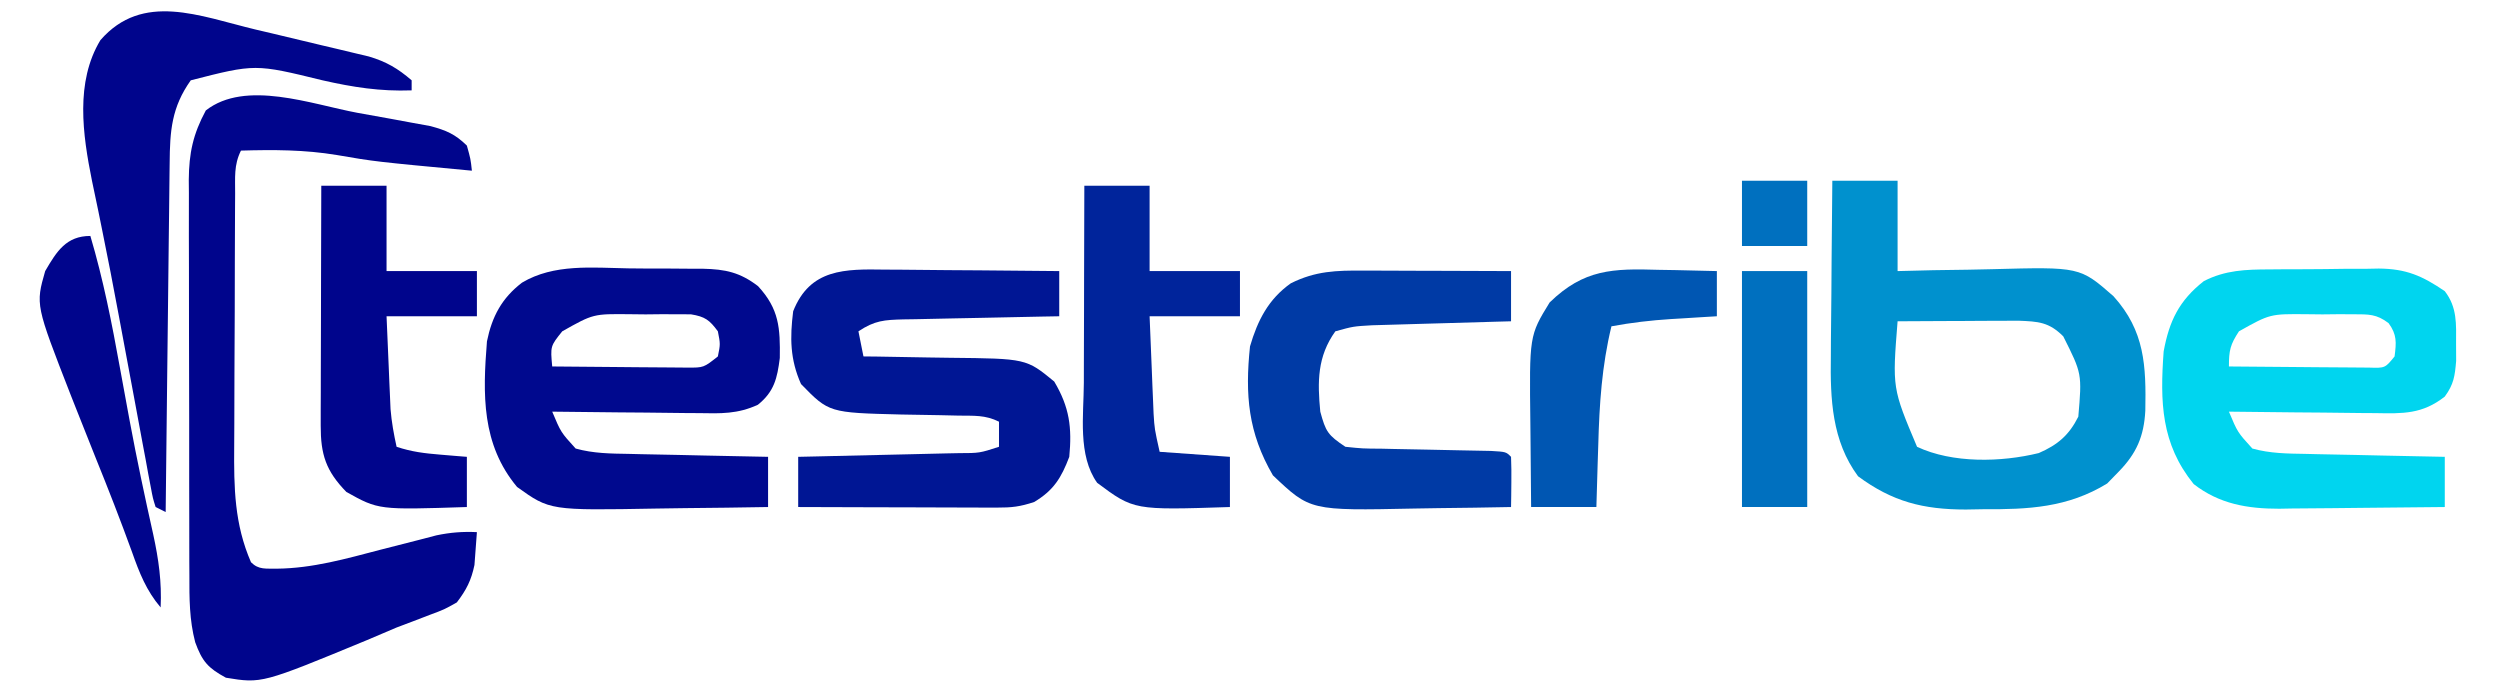
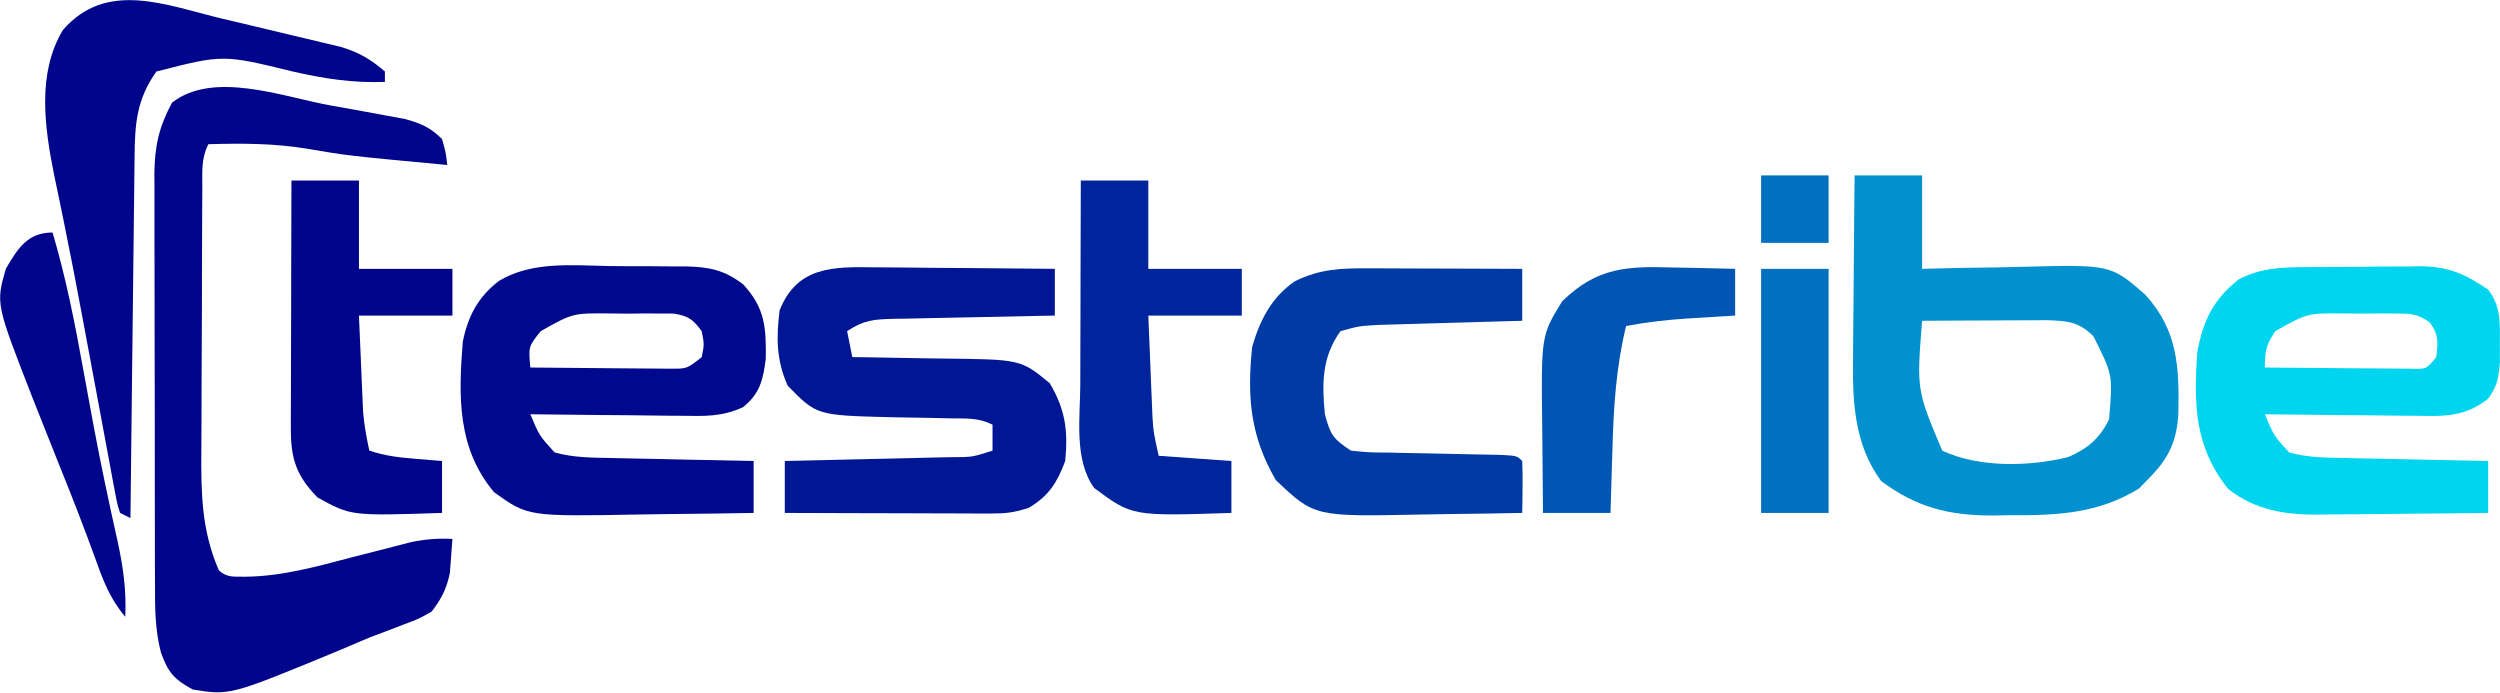
- <svg xmlns="http://www.w3.org/2000/svg" version="1.1" width="498" height="137">
+ <svg xmlns="http://www.w3.org/2000/svg" version="1.1" viewBox="7.88 2.23 481.4 133.33">
  <path d="M0 0 C2.183 0.404 4.369 0.791 6.555 1.178 C7.955 1.436 9.355 1.695 10.754 1.956 C12.638 2.3 12.638 2.3 14.561 2.65 C17.72 3.506 19.469 4.255 21.793 6.526 C22.543 9.213 22.543 9.213 22.793 11.526 C3.486 9.716 3.486 9.716 -4.144 8.401 C-10.514 7.342 -16.765 7.336 -23.207 7.526 C-24.648 10.408 -24.35 12.907 -24.368 16.128 C-24.373 16.806 -24.378 17.484 -24.383 18.183 C-24.397 20.434 -24.404 22.685 -24.41 24.936 C-24.415 26.503 -24.421 28.071 -24.427 29.638 C-24.437 32.931 -24.443 36.224 -24.447 39.517 C-24.452 43.718 -24.476 47.918 -24.505 52.119 C-24.523 55.361 -24.529 58.603 -24.53 61.845 C-24.533 63.392 -24.541 64.939 -24.554 66.487 C-24.619 74.666 -24.52 81.915 -21.207 89.526 C-19.657 91.075 -18.232 90.752 -16.07 90.807 C-8.933 90.736 -2.26 88.821 4.606 87.026 C7.173 86.362 9.742 85.708 12.313 85.057 C14.001 84.617 14.001 84.617 15.722 84.168 C18.527 83.582 20.942 83.396 23.793 83.526 C23.705 84.923 23.597 86.318 23.481 87.713 C23.394 88.879 23.394 88.879 23.305 90.069 C22.665 93.142 21.7 95.027 19.793 97.526 C17.297 98.932 17.297 98.932 14.356 100.026 C13.282 100.438 12.208 100.851 11.102 101.276 C10.01 101.688 8.918 102.101 7.793 102.526 C5.832 103.353 3.874 104.186 1.918 105.026 C-19.055 113.696 -19.055 113.696 -26.207 112.526 C-29.78 110.584 -30.93 109.285 -32.322 105.461 C-33.489 101.025 -33.494 96.685 -33.481 92.122 C-33.486 91.205 -33.491 90.289 -33.497 89.345 C-33.511 86.332 -33.51 83.32 -33.507 80.307 C-33.511 78.204 -33.516 76.101 -33.52 73.998 C-33.528 69.596 -33.527 65.195 -33.522 60.794 C-33.516 55.162 -33.533 49.53 -33.557 43.897 C-33.571 39.557 -33.572 35.216 -33.569 30.875 C-33.57 28.798 -33.575 26.722 -33.585 24.646 C-33.597 21.74 -33.59 18.836 -33.579 15.93 C-33.587 15.078 -33.594 14.226 -33.602 13.348 C-33.555 8.002 -32.756 4.256 -30.207 -0.474 C-22.288 -6.655 -9.139 -1.701 0 0 Z " fill="#00058C" transform="translate(71.20654,22.47412)" />
  <path d="M0 0 C4.29 0 8.58 0 13 0 C13 5.94 13 11.88 13 18 C15.35 17.942 17.7 17.884 20.121 17.824 C22.425 17.785 24.728 17.755 27.032 17.725 C28.62 17.7 30.207 17.666 31.795 17.623 C49.31 17.154 49.31 17.154 56 23 C62.274 29.946 62.51 36.903 62.348 45.805 C62.078 50.918 60.596 54.334 57 58 C56.258 58.763 55.515 59.526 54.75 60.312 C46.908 65.125 39.025 65.494 30 65.438 C28.876 65.457 27.752 65.477 26.594 65.498 C18.091 65.493 11.98 63.942 5.125 58.875 C-0.094 51.814 -0.431 43.458 -0.293 34.961 C-0.289 33.954 -0.284 32.947 -0.28 31.91 C-0.263 28.731 -0.226 25.553 -0.188 22.375 C-0.172 20.204 -0.159 18.034 -0.146 15.863 C-0.114 10.575 -0.062 5.288 0 0 Z M13 28 C11.941 41.313 11.941 41.313 16.875 53 C23.941 56.325 33.646 56.091 41.125 54.25 C44.898 52.61 47.158 50.685 49 47 C49.735 38.432 49.735 38.432 46 31 C43.152 28.152 41.043 28.04 37.067 27.886 C35.402 27.894 35.402 27.894 33.703 27.902 C31.895 27.907 31.895 27.907 30.051 27.912 C28.169 27.925 28.169 27.925 26.25 27.938 C24.98 27.942 23.711 27.947 22.402 27.951 C19.268 27.963 16.134 27.979 13 28 Z " fill="#0091CE" transform="translate(365,36)" />
  <path d="M0 0 C2.555 0.042 5.107 0.041 7.662 0.034 C9.295 0.045 10.929 0.058 12.562 0.073 C13.321 0.073 14.079 0.074 14.861 0.074 C19.37 0.174 22.265 0.788 25.863 3.542 C30.088 8.11 30.283 11.917 30.199 17.858 C29.694 21.889 29.08 24.566 25.833 27.17 C21.812 29.028 18.435 28.919 14.062 28.835 C13.226 28.831 12.39 28.826 11.528 28.822 C8.868 28.805 6.21 28.768 3.551 28.729 C1.743 28.714 -0.065 28.701 -1.873 28.688 C-6.295 28.655 -10.716 28.604 -15.137 28.542 C-13.414 32.655 -13.414 32.655 -10.466 35.891 C-6.963 36.87 -3.482 36.902 0.129 36.956 C1.319 36.985 1.319 36.985 2.533 37.015 C5.06 37.074 7.586 37.121 10.113 37.167 C11.829 37.205 13.545 37.244 15.261 37.284 C19.462 37.38 23.662 37.464 27.863 37.542 C27.863 40.842 27.863 44.142 27.863 47.542 C22.35 47.642 16.837 47.714 11.323 47.762 C9.451 47.782 7.579 47.809 5.707 47.844 C-15.598 48.23 -15.598 48.23 -22.137 43.542 C-29.225 35.052 -28.984 25.095 -28.137 14.542 C-27.133 9.61 -25.185 5.931 -21.149 2.843 C-14.795 -0.948 -7.155 -0.124 0 0 Z M-13.137 12.542 C-15.507 15.496 -15.507 15.496 -15.137 19.542 C-10.919 19.591 -6.702 19.628 -2.484 19.652 C-1.05 19.662 0.385 19.676 1.819 19.693 C3.882 19.717 5.945 19.728 8.008 19.737 C9.249 19.748 10.49 19.758 11.769 19.769 C15.032 19.785 15.032 19.785 17.863 17.542 C18.363 15.085 18.363 15.085 17.863 12.542 C16.194 10.271 15.299 9.613 12.49 9.154 C11.574 9.15 10.658 9.147 9.715 9.144 C8.709 9.14 7.704 9.136 6.668 9.132 C5.618 9.143 4.569 9.155 3.488 9.167 C2.446 9.155 1.405 9.144 0.332 9.132 C-6.949 9.054 -6.949 9.054 -13.137 12.542 Z " fill="#00098E" transform="translate(125.137,53.45801)" />
  <path d="M0 0 C0.775 -0.007 1.551 -0.013 2.35 -0.02 C3.985 -0.03 5.621 -0.035 7.256 -0.035 C9.743 -0.039 12.228 -0.075 14.715 -0.113 C16.31 -0.119 17.905 -0.123 19.5 -0.125 C20.236 -0.139 20.971 -0.154 21.729 -0.169 C27.187 -0.121 30.365 1.26 34.883 4.336 C37.377 7.571 37.151 10.844 37.133 14.836 C37.141 16.522 37.141 16.522 37.148 18.242 C36.886 21.297 36.672 22.879 34.883 25.336 C30.396 28.855 26.529 28.734 21.082 28.629 C20.246 28.625 19.409 28.62 18.548 28.616 C15.888 28.599 13.229 28.562 10.57 28.523 C8.762 28.508 6.954 28.495 5.146 28.482 C0.725 28.449 -3.696 28.398 -8.117 28.336 C-6.394 32.449 -6.394 32.449 -3.446 35.685 C0.057 36.664 3.538 36.696 7.148 36.75 C8.339 36.779 8.339 36.779 9.553 36.809 C12.079 36.868 14.606 36.915 17.133 36.961 C18.849 36.999 20.565 37.038 22.281 37.078 C26.482 37.174 30.682 37.258 34.883 37.336 C34.883 40.636 34.883 43.936 34.883 47.336 C29.333 47.41 23.783 47.465 18.232 47.501 C16.347 47.516 14.462 47.536 12.576 47.562 C9.855 47.599 7.135 47.616 4.414 47.629 C3.58 47.644 2.747 47.66 1.888 47.676 C-4.395 47.678 -10.034 46.74 -15.141 42.758 C-21.643 34.714 -21.848 26.414 -21.117 16.336 C-20.012 10.299 -18.047 6.21 -13.117 2.336 C-8.825 0.131 -4.73 0.014 0 0 Z M-6.117 12.336 C-7.852 14.98 -8.117 16.121 -8.117 19.336 C-3.739 19.385 0.639 19.422 5.018 19.446 C6.508 19.456 7.997 19.47 9.487 19.487 C11.627 19.511 13.766 19.522 15.906 19.531 C17.195 19.542 18.483 19.552 19.81 19.563 C22.99 19.664 22.99 19.664 24.883 17.336 C25.239 14.556 25.369 13 23.685 10.701 C21.276 8.877 19.737 8.949 16.734 8.938 C15.729 8.934 14.723 8.93 13.688 8.926 C12.638 8.937 11.589 8.949 10.508 8.961 C9.466 8.949 8.425 8.938 7.352 8.926 C0.083 8.859 0.083 8.859 -6.117 12.336 Z " fill="#00D5EF" transform="translate(452.1172,53.66406)" />
  <path d="M0 0 C0.992 0.004 1.983 0.008 3.005 0.013 C6.164 0.03 9.322 0.067 12.48 0.105 C14.626 0.121 16.771 0.134 18.916 0.146 C24.167 0.18 29.417 0.231 34.668 0.293 C34.668 3.263 34.668 6.233 34.668 9.293 C33.563 9.313 32.458 9.333 31.319 9.353 C27.221 9.429 23.123 9.518 19.025 9.61 C17.251 9.649 15.477 9.683 13.702 9.715 C11.153 9.76 8.604 9.818 6.055 9.879 C5.261 9.89 4.467 9.902 3.649 9.914 C-0.175 10.017 -2.078 10.124 -5.332 12.293 C-5.002 13.943 -4.672 15.593 -4.332 17.293 C-2.978 17.307 -2.978 17.307 -1.597 17.321 C1.778 17.366 5.153 17.427 8.528 17.5 C9.984 17.529 11.439 17.55 12.895 17.564 C28.101 17.72 28.101 17.72 33.668 22.293 C36.731 27.432 37.221 31.481 36.668 37.293 C35.091 41.472 33.529 44.001 29.668 46.293 C26.863 47.228 25.186 47.415 22.288 47.406 C21.408 47.406 20.527 47.406 19.62 47.406 C18.673 47.401 17.726 47.396 16.75 47.391 C15.778 47.389 14.805 47.388 13.803 47.386 C10.696 47.381 7.588 47.368 4.48 47.355 C2.374 47.35 0.268 47.346 -1.838 47.342 C-7.003 47.331 -12.167 47.314 -17.332 47.293 C-17.332 43.993 -17.332 40.693 -17.332 37.293 C-16.191 37.268 -15.051 37.243 -13.875 37.217 C-9.652 37.123 -5.429 37.023 -1.207 36.921 C0.623 36.877 2.452 36.836 4.282 36.796 C6.908 36.738 9.534 36.674 12.16 36.609 C13.391 36.584 13.391 36.584 14.648 36.559 C18.791 36.55 18.791 36.55 22.668 35.293 C22.668 33.643 22.668 31.993 22.668 30.293 C19.924 28.921 17.662 29.13 14.594 29.082 C13.368 29.054 12.143 29.025 10.881 28.996 C8.3 28.944 5.72 28.9 3.139 28.863 C-11.202 28.503 -11.202 28.503 -16.77 22.793 C-18.958 17.891 -18.994 13.581 -18.332 8.293 C-14.966 -0.211 -8.002 -0.129 0 0 Z " fill="#001694" transform="translate(176.332,53.70703)" />
  <path d="M0 0 C1.094 0.257 2.189 0.513 3.316 0.777 C6.589 1.548 9.857 2.335 13.125 3.125 C14.234 3.386 15.343 3.648 16.486 3.917 C17.55 4.172 18.615 4.428 19.711 4.691 C21.139 5.031 21.139 5.031 22.595 5.377 C26.084 6.409 28.375 7.757 31.125 10.125 C31.125 10.785 31.125 11.445 31.125 12.125 C24.884 12.355 19.447 11.502 13.375 10.125 C-0.048 6.837 -0.048 6.837 -12.875 10.125 C-16.702 15.511 -17.028 20.191 -17.08 26.647 C-17.095 27.775 -17.095 27.775 -17.11 28.925 C-17.142 31.403 -17.167 33.881 -17.191 36.359 C-17.212 38.08 -17.233 39.801 -17.254 41.521 C-17.31 46.045 -17.359 50.57 -17.407 55.094 C-17.458 59.712 -17.513 64.331 -17.568 68.949 C-17.676 78.008 -17.777 87.066 -17.875 96.125 C-18.535 95.795 -19.195 95.465 -19.875 95.125 C-20.424 93.395 -20.424 93.395 -20.849 91.11 C-21.095 89.823 -21.095 89.823 -21.346 88.51 C-21.517 87.57 -21.687 86.629 -21.863 85.66 C-22.047 84.688 -22.231 83.716 -22.42 82.714 C-23.018 79.54 -23.603 76.364 -24.188 73.188 C-24.592 71.02 -24.997 68.853 -25.402 66.686 C-26.005 63.464 -26.607 60.243 -27.206 57.02 C-28.283 51.229 -29.397 45.448 -30.578 39.676 C-30.814 38.515 -31.049 37.354 -31.292 36.158 C-31.703 34.146 -32.123 32.137 -32.554 30.129 C-34.408 20.924 -35.913 10.464 -30.875 2.125 C-22.461 -7.552 -11.091 -2.659 0 0 Z " fill="#00058C" transform="translate(50.875,5.875)" />
  <path d="M0 0 C0.839 0.001 1.678 0.003 2.543 0.004 C5.223 0.01 7.902 0.022 10.582 0.035 C12.399 0.04 14.216 0.045 16.033 0.049 C20.487 0.06 24.941 0.077 29.395 0.098 C29.395 3.398 29.395 6.698 29.395 10.098 C28.476 10.123 27.558 10.148 26.612 10.174 C23.198 10.269 19.784 10.368 16.37 10.47 C14.893 10.513 13.417 10.555 11.941 10.595 C9.816 10.653 7.691 10.717 5.566 10.781 C4.289 10.818 3.011 10.855 1.694 10.892 C-2.045 11.109 -2.045 11.109 -5.605 12.098 C-9.206 17.113 -9.18 22.168 -8.605 28.098 C-7.527 32.079 -7.104 32.766 -3.605 35.098 C-0.226 35.452 -0.226 35.452 3.652 35.477 C4.356 35.494 5.06 35.511 5.785 35.528 C8.03 35.581 10.274 35.621 12.52 35.66 C14.772 35.704 17.024 35.751 19.276 35.803 C21.314 35.85 23.353 35.887 25.391 35.924 C28.395 36.098 28.395 36.098 29.395 37.098 C29.467 38.784 29.478 40.473 29.457 42.16 C29.448 43.079 29.439 43.998 29.43 44.945 C29.418 45.656 29.406 46.366 29.395 47.098 C24.593 47.197 19.792 47.27 14.99 47.317 C13.361 47.337 11.732 47.365 10.103 47.399 C-10.616 47.832 -10.616 47.832 -18.043 40.785 C-22.978 32.297 -23.616 24.77 -22.605 15.098 C-21.092 9.93 -18.942 5.691 -14.48 2.535 C-9.541 0.066 -5.411 -0.034 0 0 Z " fill="#003AA5" transform="translate(271.6055,53.90234)" />
  <path d="M0 0 C4.29 0 8.58 0 13 0 C13 5.61 13 11.22 13 17 C18.94 17 24.88 17 31 17 C31 19.97 31 22.94 31 26 C25.06 26 19.12 26 13 26 C13.141 29.563 13.288 33.125 13.438 36.688 C13.477 37.695 13.516 38.702 13.557 39.74 C13.619 41.205 13.619 41.205 13.684 42.699 C13.72 43.595 13.757 44.49 13.795 45.413 C13.982 48.423 13.982 48.423 15 53 C21.93 53.495 21.93 53.495 29 54 C29 57.3 29 60.6 29 64 C9.877 64.627 9.877 64.627 2.562 59.188 C-1.343 53.72 -0.128 45.697 -0.098 39.258 C-0.096 38.134 -0.095 37.011 -0.093 35.853 C-0.088 32.277 -0.075 28.701 -0.062 25.125 C-0.057 22.695 -0.053 20.266 -0.049 17.836 C-0.038 11.891 -0.021 5.945 0 0 Z " fill="#00249B" transform="translate(216,37)" />
  <path d="M0 0 C4.29 0 8.58 0 13 0 C13 5.61 13 11.22 13 17 C18.94 17 24.88 17 31 17 C31 19.97 31 22.94 31 26 C25.06 26 19.12 26 13 26 C13.141 29.396 13.288 32.792 13.438 36.188 C13.477 37.147 13.516 38.107 13.557 39.096 C13.619 40.493 13.619 40.493 13.684 41.918 C13.72 42.772 13.757 43.625 13.795 44.505 C14.005 47.065 14.448 49.493 15 52 C18.008 53.003 20.538 53.303 23.688 53.562 C24.681 53.646 25.675 53.73 26.699 53.816 C27.838 53.907 27.838 53.907 29 54 C29 57.3 29 60.6 29 64 C11.413 64.576 11.413 64.576 5 61 C0.916 56.811 -0.127 53.535 -0.114 47.794 C-0.113 46.733 -0.113 45.672 -0.113 44.579 C-0.108 43.436 -0.103 42.292 -0.098 41.113 C-0.096 39.941 -0.095 38.769 -0.093 37.561 C-0.088 33.812 -0.075 30.062 -0.062 26.312 C-0.057 23.773 -0.053 21.233 -0.049 18.693 C-0.038 12.462 -0.021 6.231 0 0 Z " fill="#00058C" transform="translate(64,37)" />
  <path d="M0 0 C1.113 0.018 2.226 0.036 3.373 0.055 C6.104 0.102 8.833 0.167 11.562 0.25 C11.562 3.22 11.562 6.19 11.562 9.25 C10.549 9.311 9.536 9.371 8.492 9.434 C7.141 9.518 5.789 9.603 4.438 9.688 C3.44 9.746 3.44 9.746 2.422 9.807 C-1.588 10.062 -5.487 10.518 -9.438 11.25 C-11.353 19.124 -11.846 26.793 -12.062 34.875 C-12.121 36.667 -12.121 36.667 -12.18 38.496 C-12.273 41.414 -12.356 44.332 -12.438 47.25 C-16.727 47.25 -21.017 47.25 -25.438 47.25 C-25.484 43.124 -25.523 38.998 -25.547 34.872 C-25.557 33.472 -25.571 32.071 -25.588 30.671 C-25.801 13.102 -25.801 13.102 -21.75 6.5 C-14.925 -0.141 -9.179 -0.283 0 0 Z " fill="#0056B2" transform="translate(330.4375,53.75)" />
  <path d="M0 0 C4.29 0 8.58 0 13 0 C13 15.51 13 31.02 13 47 C8.71 47 4.42 47 0 47 C0 31.49 0 15.98 0 0 Z " fill="#0070BF" transform="translate(347,54)" />
  <path d="M0 0 C2.559 8.63 4.281 17.337 5.875 26.188 C6.392 29.024 6.914 31.86 7.438 34.695 C7.567 35.398 7.697 36.101 7.831 36.826 C9.242 44.408 10.843 51.95 12.527 59.475 C13.606 64.441 14.237 68.917 14 74 C11.153 70.661 9.753 67.083 8.312 63 C6.001 56.632 3.547 50.339 1 44.062 C-0.343 40.712 -1.676 37.358 -3 34 C-3.311 33.213 -3.621 32.426 -3.941 31.616 C-10.918 13.718 -10.918 13.718 -9 7 C-6.696 3.038 -4.783 0 0 0 Z " fill="#00058C" transform="translate(18,47)" />
  <path d="M0 0 C4.29 0 8.58 0 13 0 C13 4.29 13 8.58 13 13 C8.71 13 4.42 13 0 13 C0 8.71 0 4.42 0 0 Z " fill="#0070BF" transform="translate(347,36)" />
</svg>
